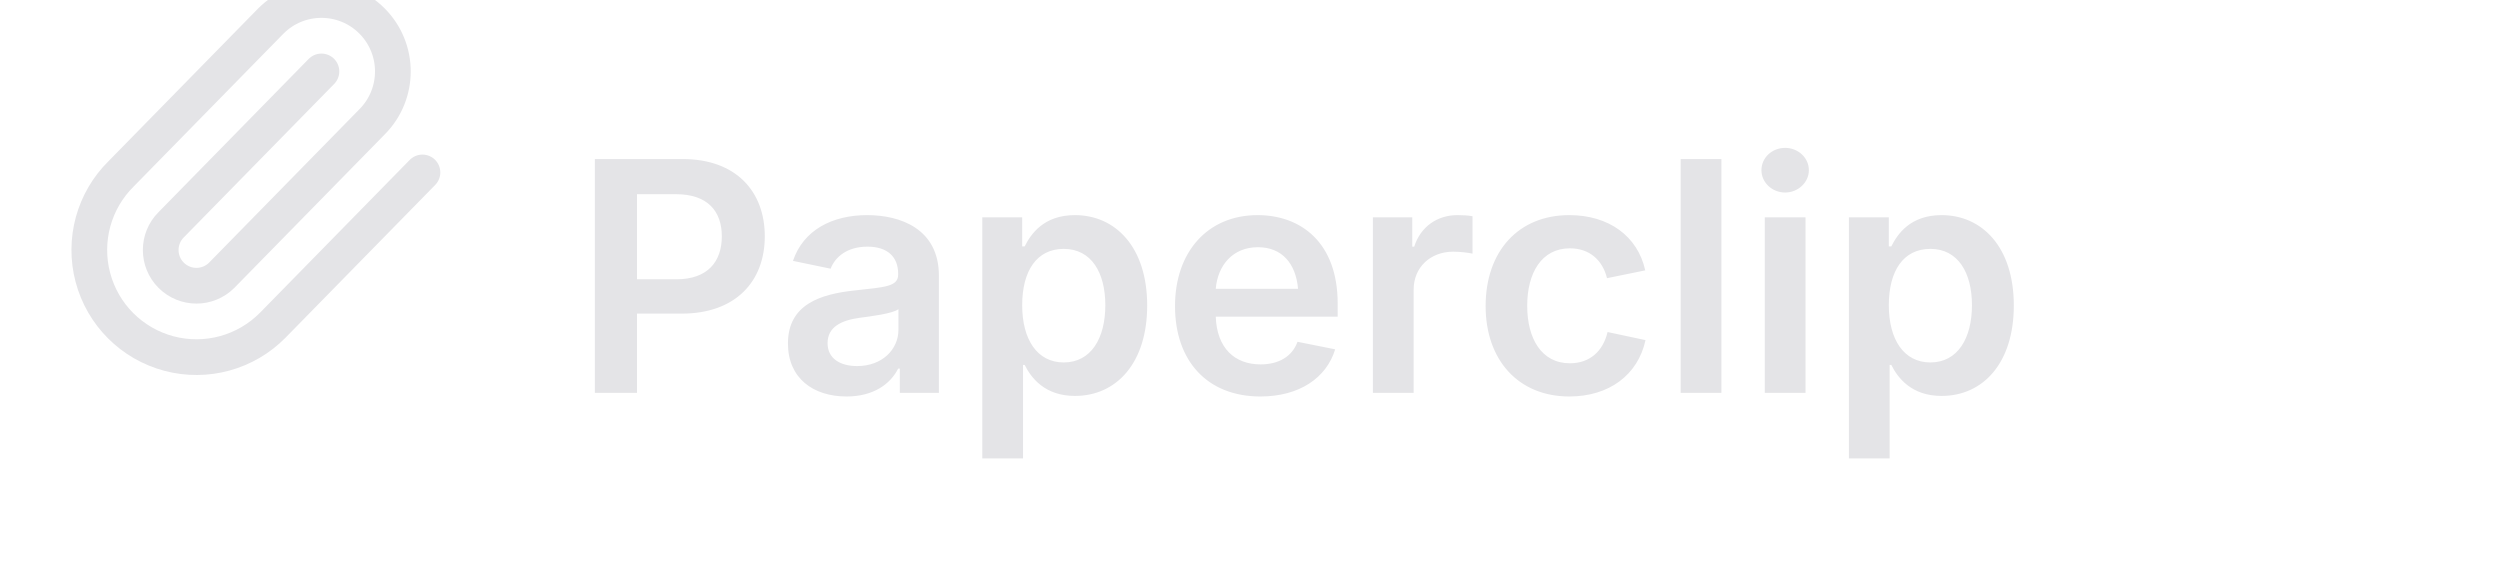
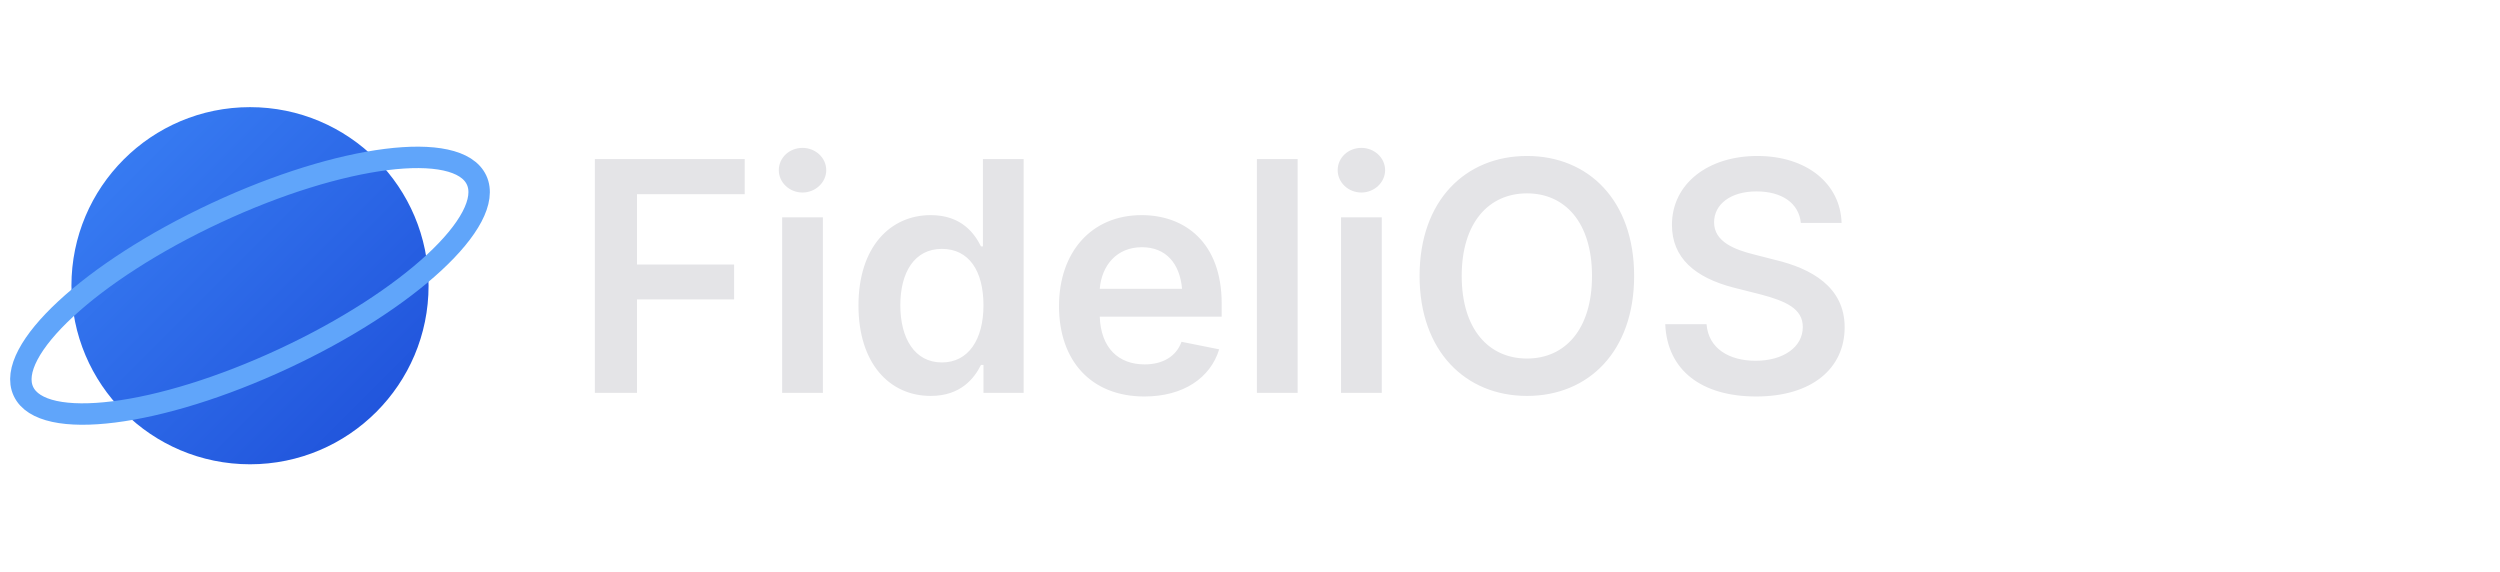
<svg xmlns="http://www.w3.org/2000/svg" width="140" height="32" viewBox="0 0 140 32" fill="none">
-   <g stroke-linecap="round" stroke-linejoin="round">
-     <path stroke="#e4e4e7" stroke-width="2" d="m18 4-8.414 8.586a2 2 0 0 0 2.829 2.829l8.414-8.586a4 4 0 1 0-5.657-5.657l-8.379 8.551a6 6 0 1 0 8.485 8.485l8.379-8.551" />
-   </g>
-   <text x="32" y="22" font-family="system-ui, -apple-system, sans-serif" font-size="18" font-weight="600" fill="#e4e4e7">Paperclip</text>
+   <defs>
+     <linearGradient id="g" x1="0" y1="0" x2="1" y2="1">
+       <stop offset="0%" stop-color="#3B82F6" />
+       <stop offset="100%" stop-color="#1D4ED8" />
+     </linearGradient>
+   </defs>
+   <circle cx="14" cy="16" r="10" fill="url(#g)" />
+   <ellipse cx="14" cy="16" rx="14" ry="4.5" fill="none" stroke="#60A5FA" stroke-width="1.2" transform="rotate(-25 14 16)" />
+   <text x="32" y="22" font-family="system-ui, -apple-system, sans-serif" font-size="18" font-weight="600" fill="#e4e4e7">FideliOS</text>
</svg>
